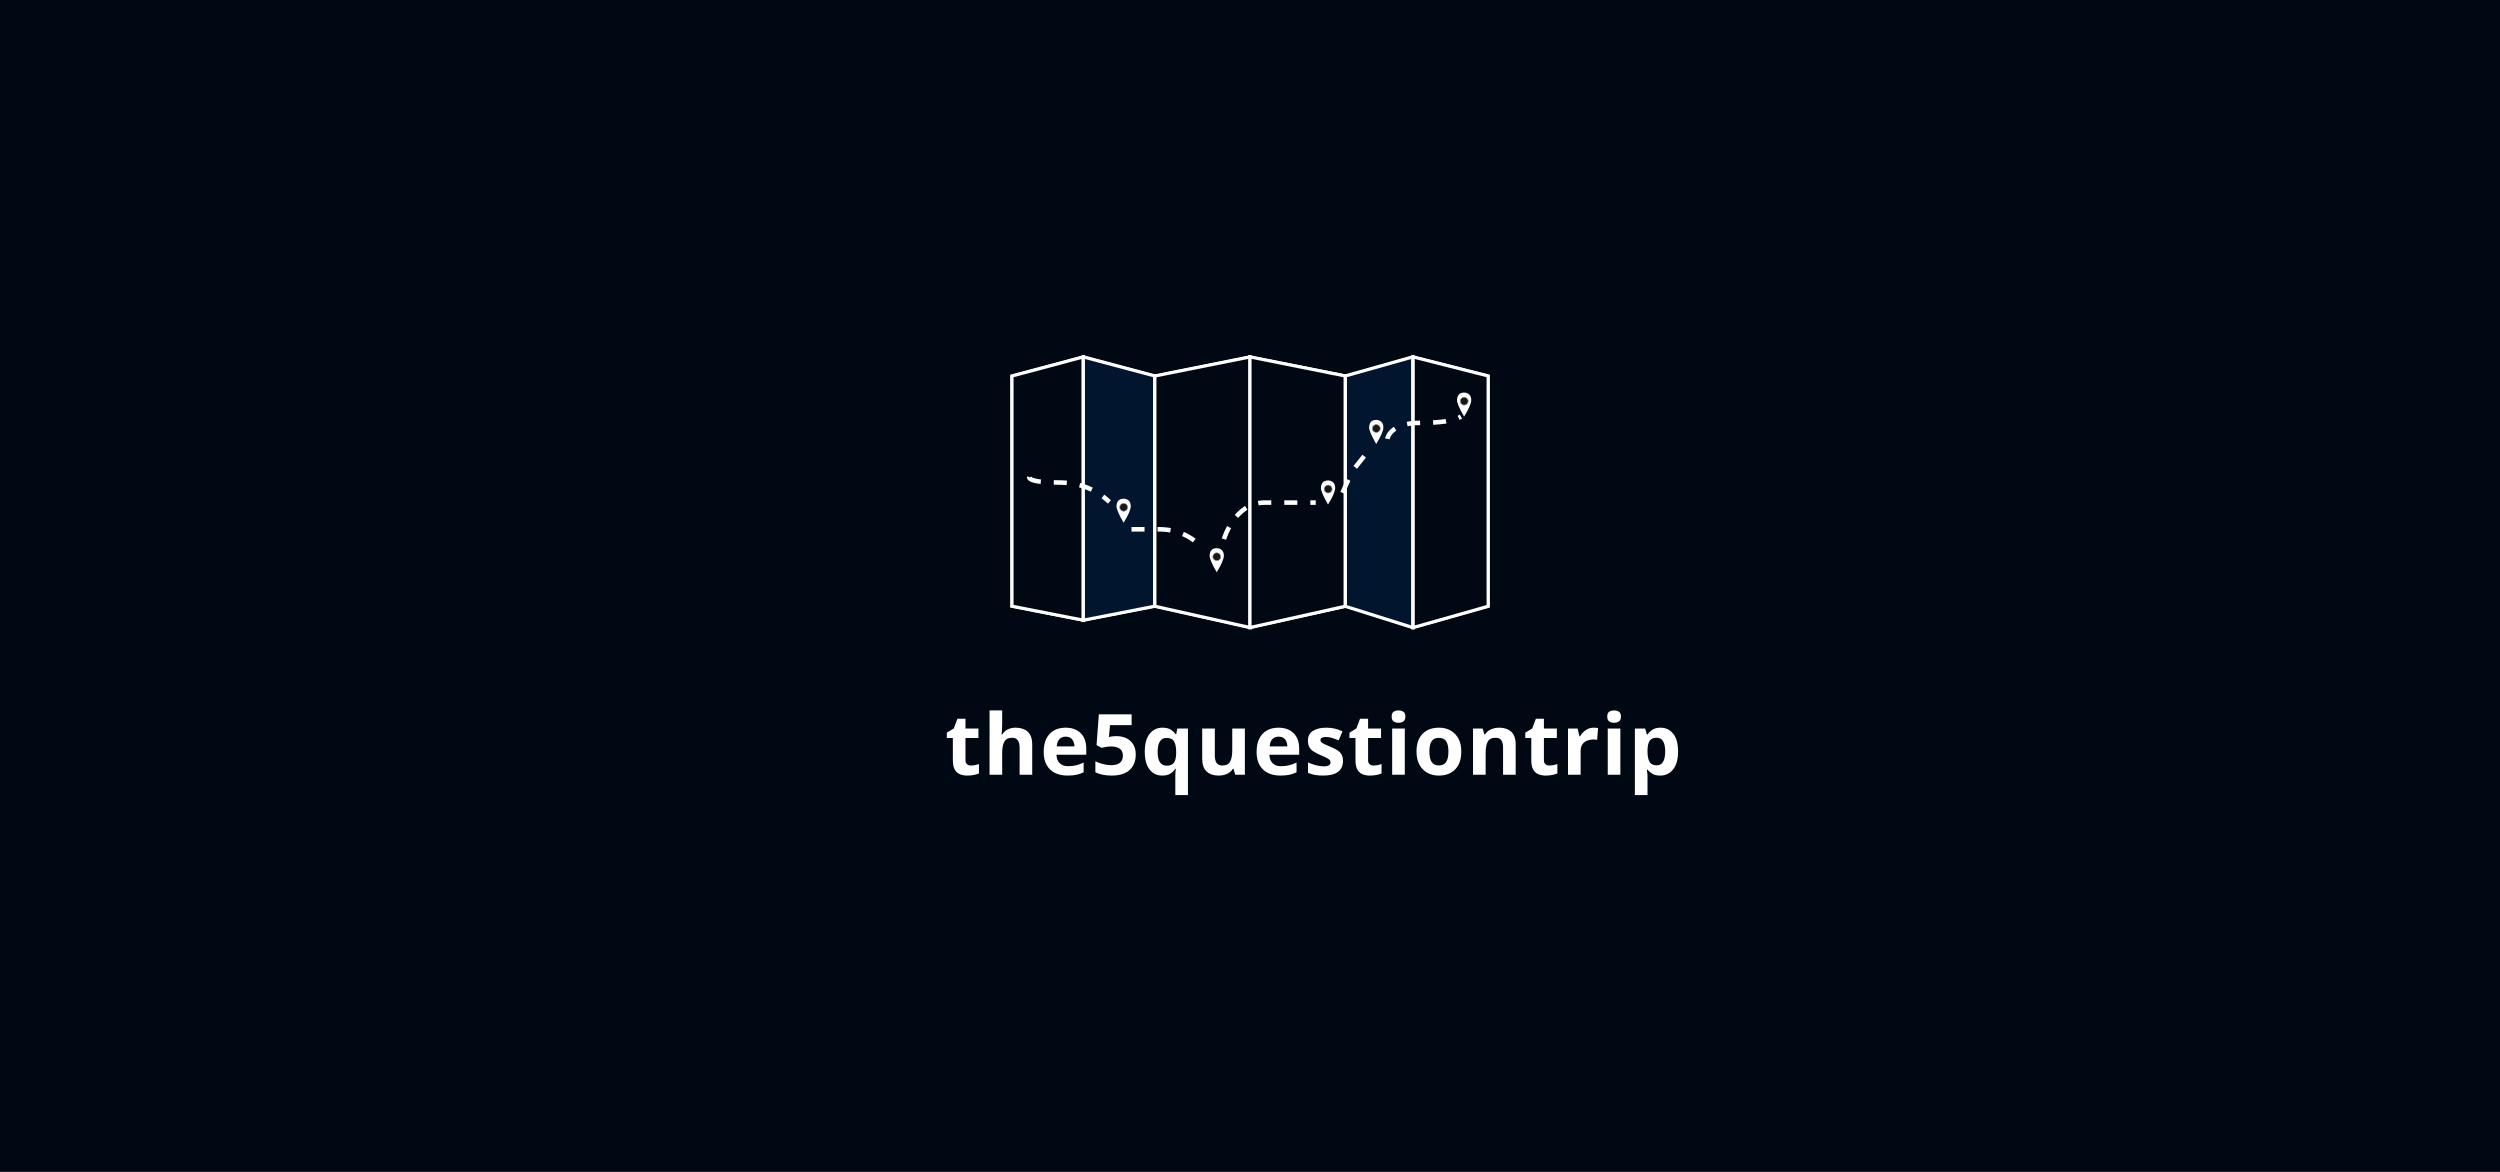
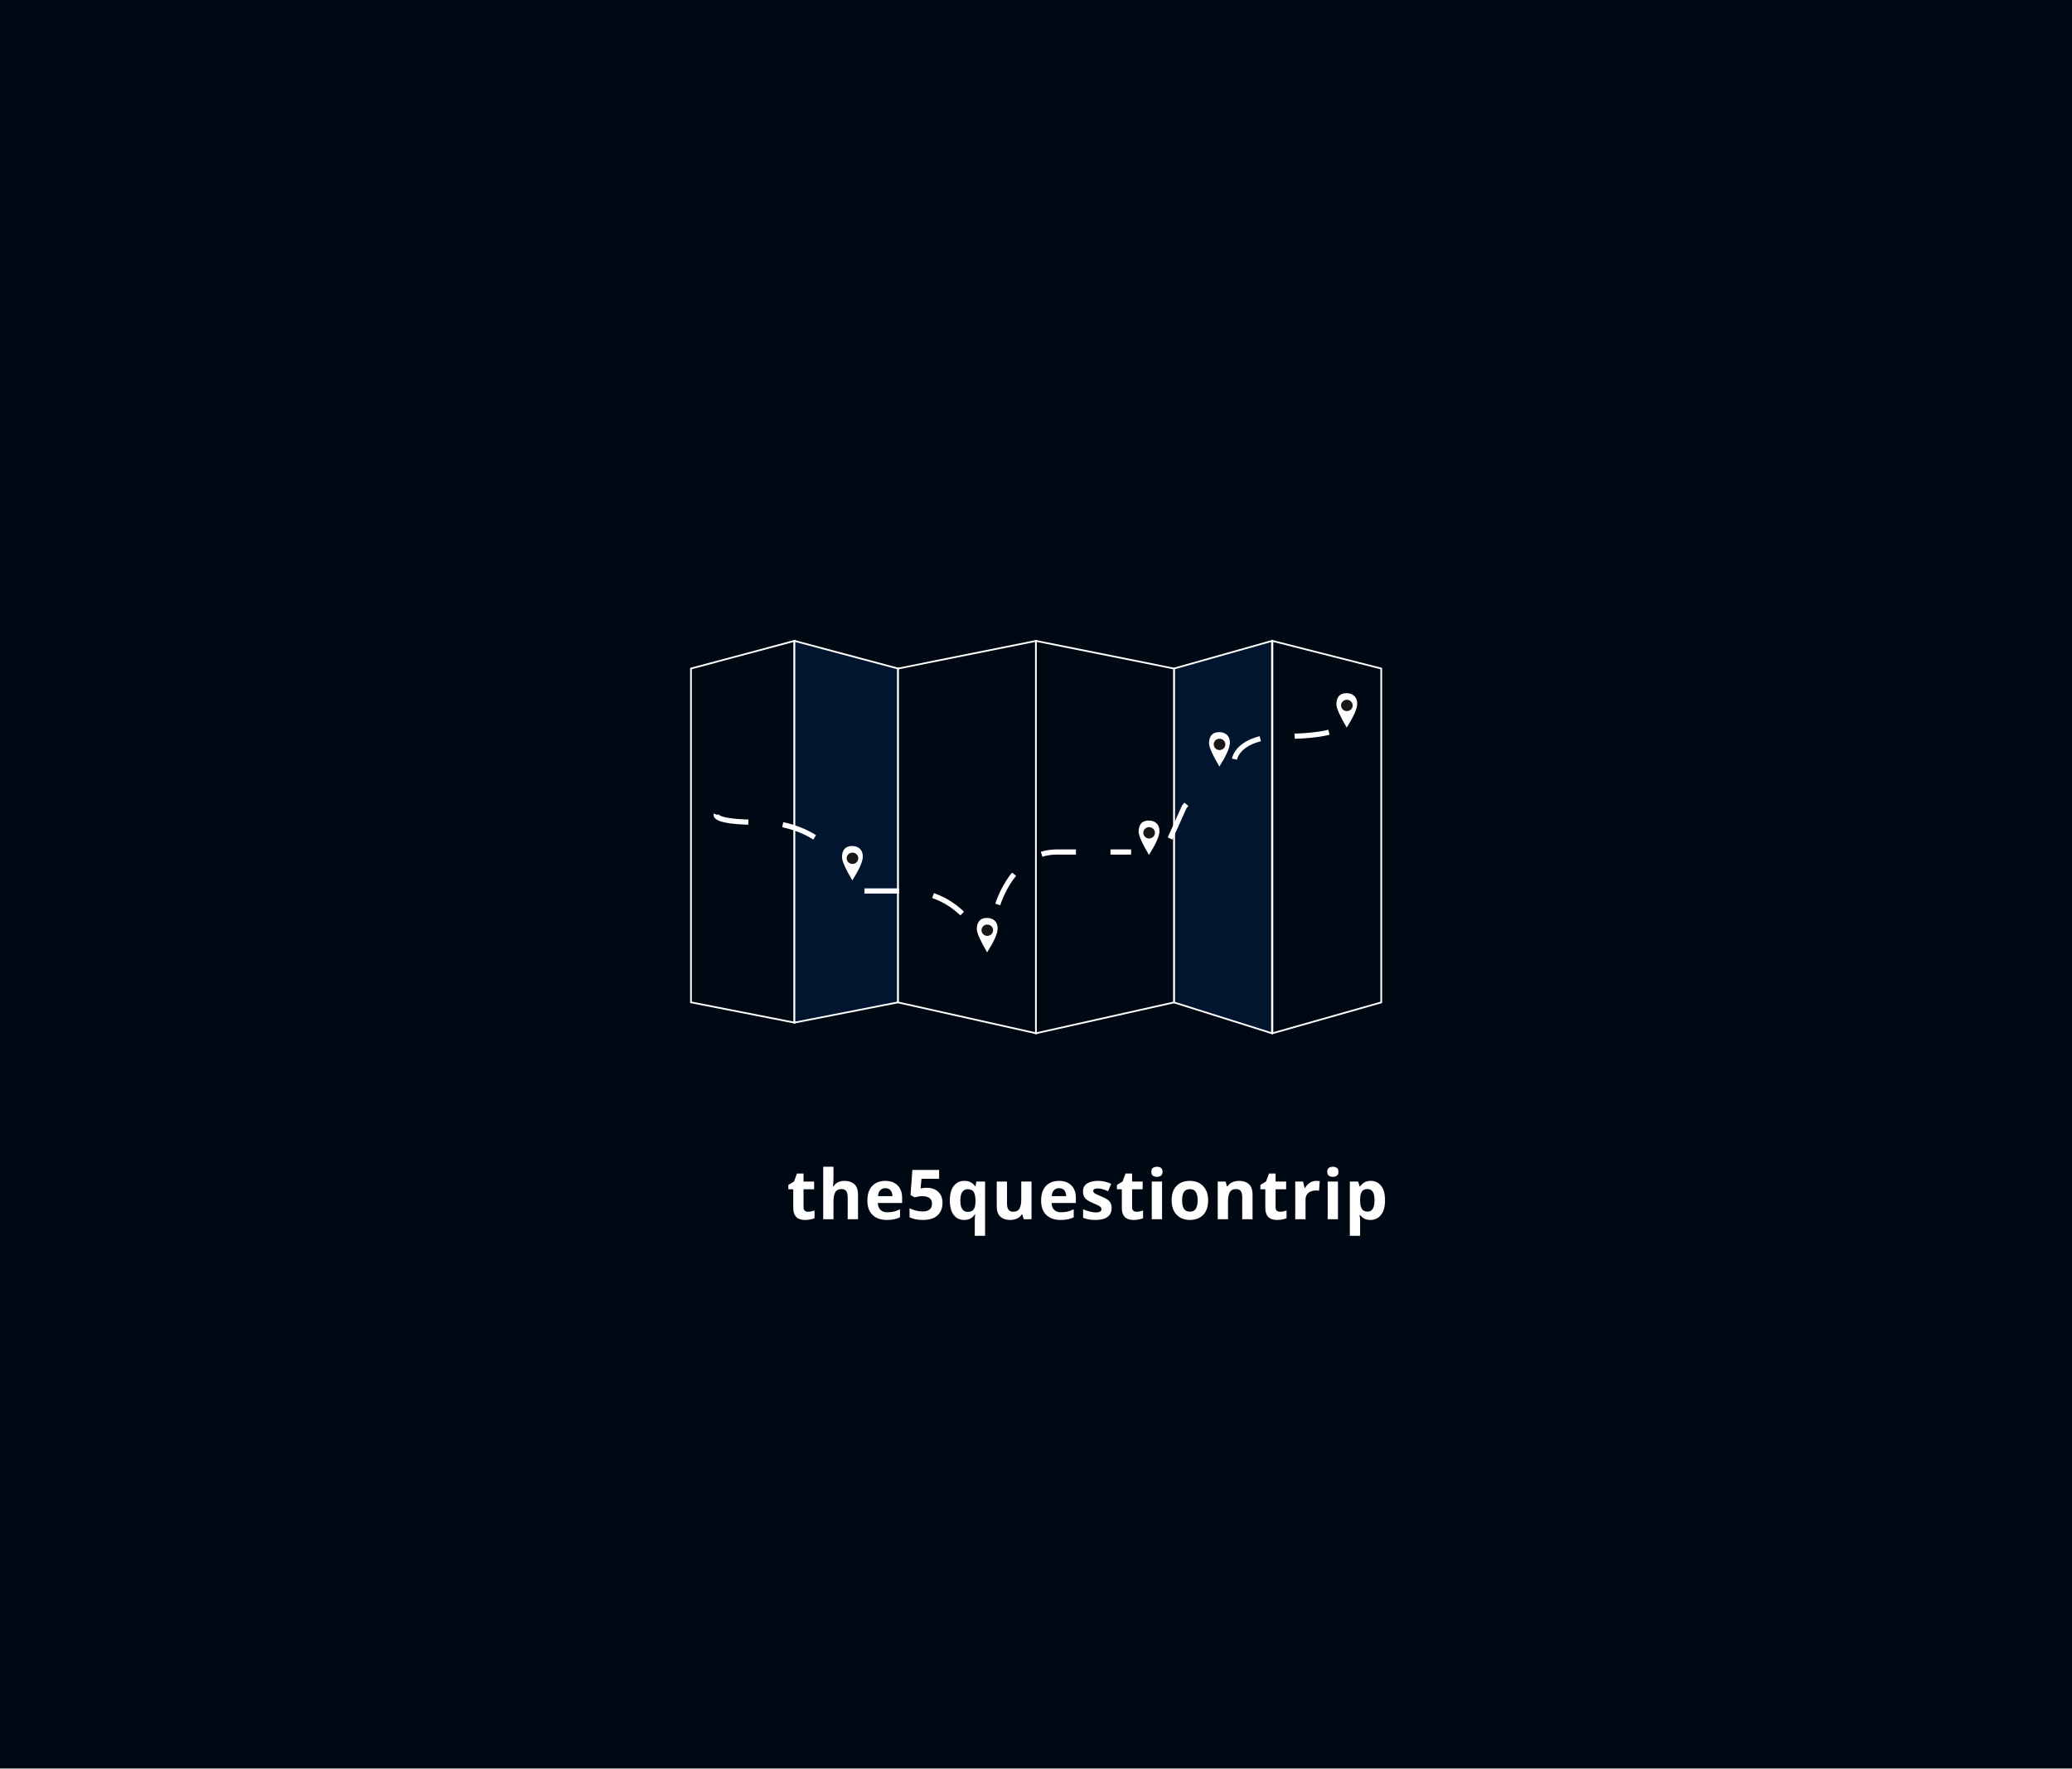
- <svg xmlns="http://www.w3.org/2000/svg" width="3840px" height="1800px" viewBox="0 0 3840 1800" version="1.1">
-   <g id="Artboard-Copy-2" stroke="none" stroke-width="1" fill="none" fill-rule="evenodd">
-     <rect id="Rectangle" fill="#000813" x="0" y="0" width="3840" height="1800" />
-     <g id="Group-3" transform="translate(1554, 548)">
-       <g id="Group" stroke="#FFFFFF">
-         <polygon id="Path" stroke-width="4" points="0.117 29.491 0.117 383.247 109.725 404.731 219.529 383.247 365.897 415.962 513.995 383.247 616.318 415.962 731.677 383.247 731.677 29.491 616.318 0.18 513.995 29.491 365.897 0.18 219.529 29.491 109.725 0.18" />
-         <polygon id="Path-2" stroke-width="5" fill="#000813" points="0.336 29.485 109.961 0.18 109.961 404.648 0.336 383.169" />
-         <polygon id="Path-2-Copy-3" stroke-width="5" fill="#02152E" points="512.209 29.491 616.121 0.18 616.121 415.962 512.209 383.247" />
-         <polygon id="Path-2-Copy" stroke-width="5" fill="#02152E" transform="translate(164.8826, 202.414) scale(-1, 1) translate(-164.8826, -202.414) " points="109.961 29.485 219.805 0.18 219.805 404.648 109.961 383.169" />
-         <polygon id="Path-2-Copy-2" stroke-width="5" fill="#000813" transform="translate(674.2289, 208.0709) scale(-1, 1) translate(-674.2289, -208.0709) " points="616.561 29.491 731.897 0.18 731.897 415.962 616.561 383.247" />
-         <polygon id="Path-3" stroke-width="5" fill="#000813" points="219.805 29.491 366.117 0.18 366.117 415.962 219.805 383.247" />
-         <polygon id="Path-3-Copy" stroke-width="5" fill="#000813" transform="translate(439.0531, 208.0709) scale(-1, 1) translate(-439.0531, -208.0709) " points="365.897 29.491 512.209 0.18 512.209 415.962 365.897 383.247" />
+ <svg xmlns="http://www.w3.org/2000/svg" width="1200px" height="1024px" viewBox="0 0 1200 1024" version="1.1">
+   <g id="Artboard-Copy-6" stroke="none" stroke-width="1" fill="none" fill-rule="evenodd">
+     <rect id="Rectangle" fill="#000813" x="0" y="0" width="1200" height="1024" />
+     <g id="Group-3" transform="translate(400, 371)">
+       <g id="Group">
+         <polygon id="Path" points="0.064 16.116 0.064 209.434 59.959 221.174 119.961 209.434 199.944 227.311 280.871 209.434 336.786 227.311 399.824 209.434 399.824 16.116 336.786 0.098 280.871 16.116 199.944 0.098 119.961 16.116 59.959 0.098" />
+         <polygon id="Path-2" stroke="#FFFFFF" fill="#000813" points="0.184 16.113 60.088 0.098 60.088 221.129 0.184 209.391" />
+         <polygon id="Path-2-Copy-3" stroke="#FFFFFF" fill="#02152E" points="279.896 16.116 336.678 0.098 336.678 227.311 279.896 209.434" />
+         <polygon id="Path-2-Copy" stroke="#FFFFFF" fill="#02152E" transform="translate(90.09978, 110.6134) scale(-1, 1) translate(-90.09978, -110.6134) " points="60.088 16.113 120.112 0.098 120.112 221.129 60.088 209.391" />
+         <polygon id="Path-2-Copy-2" stroke="#FFFFFF" fill="#000813" transform="translate(368.4311, 113.7047) scale(-1, 1) translate(-368.4311, -113.7047) " points="336.919 16.116 399.944 0.098 399.944 227.311 336.919 209.434" />
+         <polygon id="Path-3" stroke="#FFFFFF" fill="#000813" points="120.112 16.116 200.064 0.098 200.064 227.311 120.112 209.434" />
+         <polygon id="Path-3-Copy" stroke="#FFFFFF" fill="#000813" transform="translate(239.9197, 113.7047) scale(-1, 1) translate(-239.9197, -113.7047) " points="199.944 16.116 279.896 0.098 279.896 227.311 199.944 209.434" />
      </g>
-       <path d="M27.069,185 C27.069,185 23.308,193.134 71.174,193.134 C103.085,193.134 129.36,203.09 150,223" id="Path-4" stroke="#FFFFFF" stroke-width="7" stroke-dasharray="20" />
-       <path d="M184,265 C184,265 184.887,265 226.111,265 C253.594,265 276.224,275 294,295" id="Path-4-Copy" stroke="#FFFFFF" stroke-width="7" stroke-dasharray="20" />
-       <path d="M326,280 C326,280 342.401,224 388.235,224 C418.791,224 445.046,224 467,224" id="Path-4-Copy-2" stroke="#FFFFFF" stroke-width="7" stroke-dasharray="20" />
-       <path d="M577,126 C577,126 580.461,101.502 627.502,101.502 C658.863,101.502 679.696,98.335 690,92" id="Path-4-Copy-3" stroke="#FFFFFF" stroke-width="7" stroke-dasharray="20" />
-       <g id="Group-2" transform="translate(161, 218)">
-         <path d="M10.833,36.979 C3.611,24.341 -2.16442249e-14,16.017 -2.16442249e-14,12.005 C-2.16442249e-14,5.987 2.19,-4.80184132e-15 10.833,-4.80184132e-15 C17.396,-4.80184132e-15 22.184,4.295 21.827,12.005 C21.59,17.145 17.925,25.469 10.833,36.979 Z" id="Path-5" fill="#FFFFFF" />
-         <ellipse id="Oval" stroke="#979797" fill="#181818" cx="11" cy="13.178" rx="6.092" ry="6.082" />
+       <path d="M14.788,100.651 C14.788,100.651 12.745,105.108 38.745,105.108 C56.078,105.108 70.351,110.564 81.562,121.475" id="Path-4" stroke="#FFFFFF" stroke-width="3" stroke-dasharray="20" />
+       <path d="M100.651,144.902 C100.651,144.902 101.133,144.902 123.571,144.902 C138.529,144.902 150.846,150.398 160.521,161.388" id="Path-4-Copy" stroke="#FFFFFF" stroke-width="3" stroke-dasharray="20" />
+       <path d="M177.874,152.711 C177.874,152.711 186.857,122.343 211.959,122.343 C228.694,122.343 243.074,122.343 255.098,122.343" id="Path-4-Copy-2" stroke="#FFFFFF" stroke-width="3" stroke-dasharray="20" />
+       <path d="M314.967,68.547 C314.967,68.547 316.854,55.418 342.5,55.418 C359.598,55.418 370.955,53.72 376.573,50.325" id="Path-4-Copy-3" stroke="#FFFFFF" stroke-width="3" stroke-dasharray="20" />
+       <g id="Group-2" transform="translate(87.63558, 118.872)">
+         <path d="M5.981,19.945 C1.994,13.129 -1.19510609e-14,8.639 -1.19510609e-14,6.475 C-1.19510609e-14,3.229 1.209,-2.58995956e-15 5.981,-2.58995956e-15 C9.606,-2.58995956e-15 12.249,2.317 12.052,6.475 C11.921,9.247 9.897,13.737 5.981,19.945 Z" id="Path-5" fill="#FFFFFF" />
+         <ellipse id="Oval" fill="#181818" cx="6.074" cy="7.108" rx="3.364" ry="3.281" />
      </g>
-       <g id="Group-2-Copy" transform="translate(304, 294)">
-         <path d="M10.833,36.979 C3.611,24.341 -2.16442249e-14,16.017 -2.16442249e-14,12.005 C-2.16442249e-14,5.987 2.19,-4.80184132e-15 10.833,-4.80184132e-15 C17.396,-4.80184132e-15 22.184,4.295 21.827,12.005 C21.59,17.145 17.925,25.469 10.833,36.979 Z" id="Path-5" fill="#FFFFFF" />
-         <ellipse id="Oval" stroke="#979797" fill="#181818" cx="11" cy="13.178" rx="6.092" ry="6.082" />
+       <g id="Group-2-Copy" transform="translate(165.7267, 160.5206)">
+         <path d="M5.981,19.945 C1.994,13.129 -1.19510609e-14,8.639 -1.19510609e-14,6.475 C-1.19510609e-14,3.229 1.209,-2.58995956e-15 5.981,-2.58995956e-15 C9.606,-2.58995956e-15 12.249,2.317 12.052,6.475 C11.921,9.247 9.897,13.737 5.981,19.945 Z" id="Path-5" fill="#FFFFFF" />
+         <ellipse id="Oval" fill="#181818" cx="6.074" cy="7.108" rx="3.364" ry="3.281" />
      </g>
-       <g id="Group-2-Copy-2" transform="translate(475, 190)">
-         <path d="M10.833,36.979 C3.611,24.341 -2.16442249e-14,16.017 -2.16442249e-14,12.005 C-2.16442249e-14,5.987 2.19,-4.80184132e-15 10.833,-4.80184132e-15 C17.396,-4.80184132e-15 22.184,4.295 21.827,12.005 C21.59,17.145 17.925,25.469 10.833,36.979 Z" id="Path-5" fill="#FFFFFF" />
-         <ellipse id="Oval" stroke="#979797" fill="#181818" cx="11" cy="13.178" rx="6.092" ry="6.082" />
+       <g id="Group-2-Copy-2" transform="translate(259.436, 104.1215)">
+         <path d="M5.981,19.945 C1.994,13.129 -1.19510609e-14,8.639 -1.19510609e-14,6.475 C-1.19510609e-14,3.229 1.209,-2.58995956e-15 5.981,-2.58995956e-15 C9.606,-2.58995956e-15 12.249,2.317 12.052,6.475 C11.921,9.247 9.897,13.737 5.981,19.945 Z" id="Path-5" fill="#FFFFFF" />
+         <ellipse id="Oval" fill="#181818" cx="6.074" cy="7.108" rx="3.364" ry="3.281" />
      </g>
-       <g id="Group-2-Copy-4" transform="translate(549, 97)">
-         <path d="M10.833,36.979 C3.611,24.341 -2.16442249e-14,16.017 -2.16442249e-14,12.005 C-2.16442249e-14,5.987 2.19,-4.80184132e-15 10.833,-4.80184132e-15 C17.396,-4.80184132e-15 22.184,4.295 21.827,12.005 C21.59,17.145 17.925,25.469 10.833,36.979 Z" id="Path-5" fill="#FFFFFF" />
-         <ellipse id="Oval" stroke="#979797" fill="#181818" cx="11" cy="13.178" rx="6.092" ry="6.082" />
+       <g id="Group-2-Copy-4" transform="translate(300.2169, 52.92842)">
+         <path d="M5.981,19.945 C1.994,13.129 -1.19510609e-14,8.639 -1.19510609e-14,6.475 C-1.19510609e-14,3.229 1.209,-2.58995956e-15 5.981,-2.58995956e-15 C9.606,-2.58995956e-15 12.249,2.317 12.052,6.475 C11.921,9.247 9.897,13.737 5.981,19.945 Z" id="Path-5" fill="#FFFFFF" />
+         <ellipse id="Oval" fill="#181818" cx="6.074" cy="7.108" rx="3.364" ry="3.281" />
      </g>
-       <g id="Group-2-Copy-3" transform="translate(684, 55)">
-         <path d="M10.833,36.979 C3.611,24.341 -2.16442249e-14,16.017 -2.16442249e-14,12.005 C-2.16442249e-14,5.987 2.19,-4.80184132e-15 10.833,-4.80184132e-15 C17.396,-4.80184132e-15 22.184,4.295 21.827,12.005 C21.59,17.145 17.925,25.469 10.833,36.979 Z" id="Path-5" fill="#FFFFFF" />
-         <ellipse id="Oval" stroke="#979797" fill="#181818" cx="11" cy="13.178" rx="6.092" ry="6.082" />
+       <g id="Group-2-Copy-3" transform="translate(373.9696, 30.36876)">
+         <path d="M5.981,19.945 C1.994,13.129 -1.19510609e-14,8.639 -1.19510609e-14,6.475 C-1.19510609e-14,3.229 1.209,-2.58995956e-15 5.981,-2.58995956e-15 C9.606,-2.58995956e-15 12.249,2.317 12.052,6.475 C11.921,9.247 9.897,13.737 5.981,19.945 Z" id="Path-5" fill="#FFFFFF" />
+         <ellipse id="Oval" fill="#181818" cx="6.074" cy="7.108" rx="3.364" ry="3.281" />
      </g>
-       <path d="M508,209 L522.843,175.968 L549,143" id="Path-30" stroke="#FFFFFF" stroke-width="7" stroke-dasharray="22" />
+       <path d="M277.657,114.534 L285.824,96.294 L300.217,78.091" id="Path-30" stroke="#FFFFFF" stroke-width="3" stroke-dasharray="22" />
    </g>
-     <text id="the5questiontrip" font-family="Impact" font-size="130" font-style="condensed" font-weight="700" letter-spacing="2.031" fill="#FFFFFF">
-       <tspan x="1451.376" y="1190">the5questiontrip</tspan>
+     <text id="the5questiontrip" font-family="Impact" font-size="40" font-style="condensed" font-weight="700" letter-spacing="0.625" fill="#FFFFFF">
+       <tspan x="455.654" y="706">the5questiontrip</tspan>
    </text>
  </g>
</svg>
